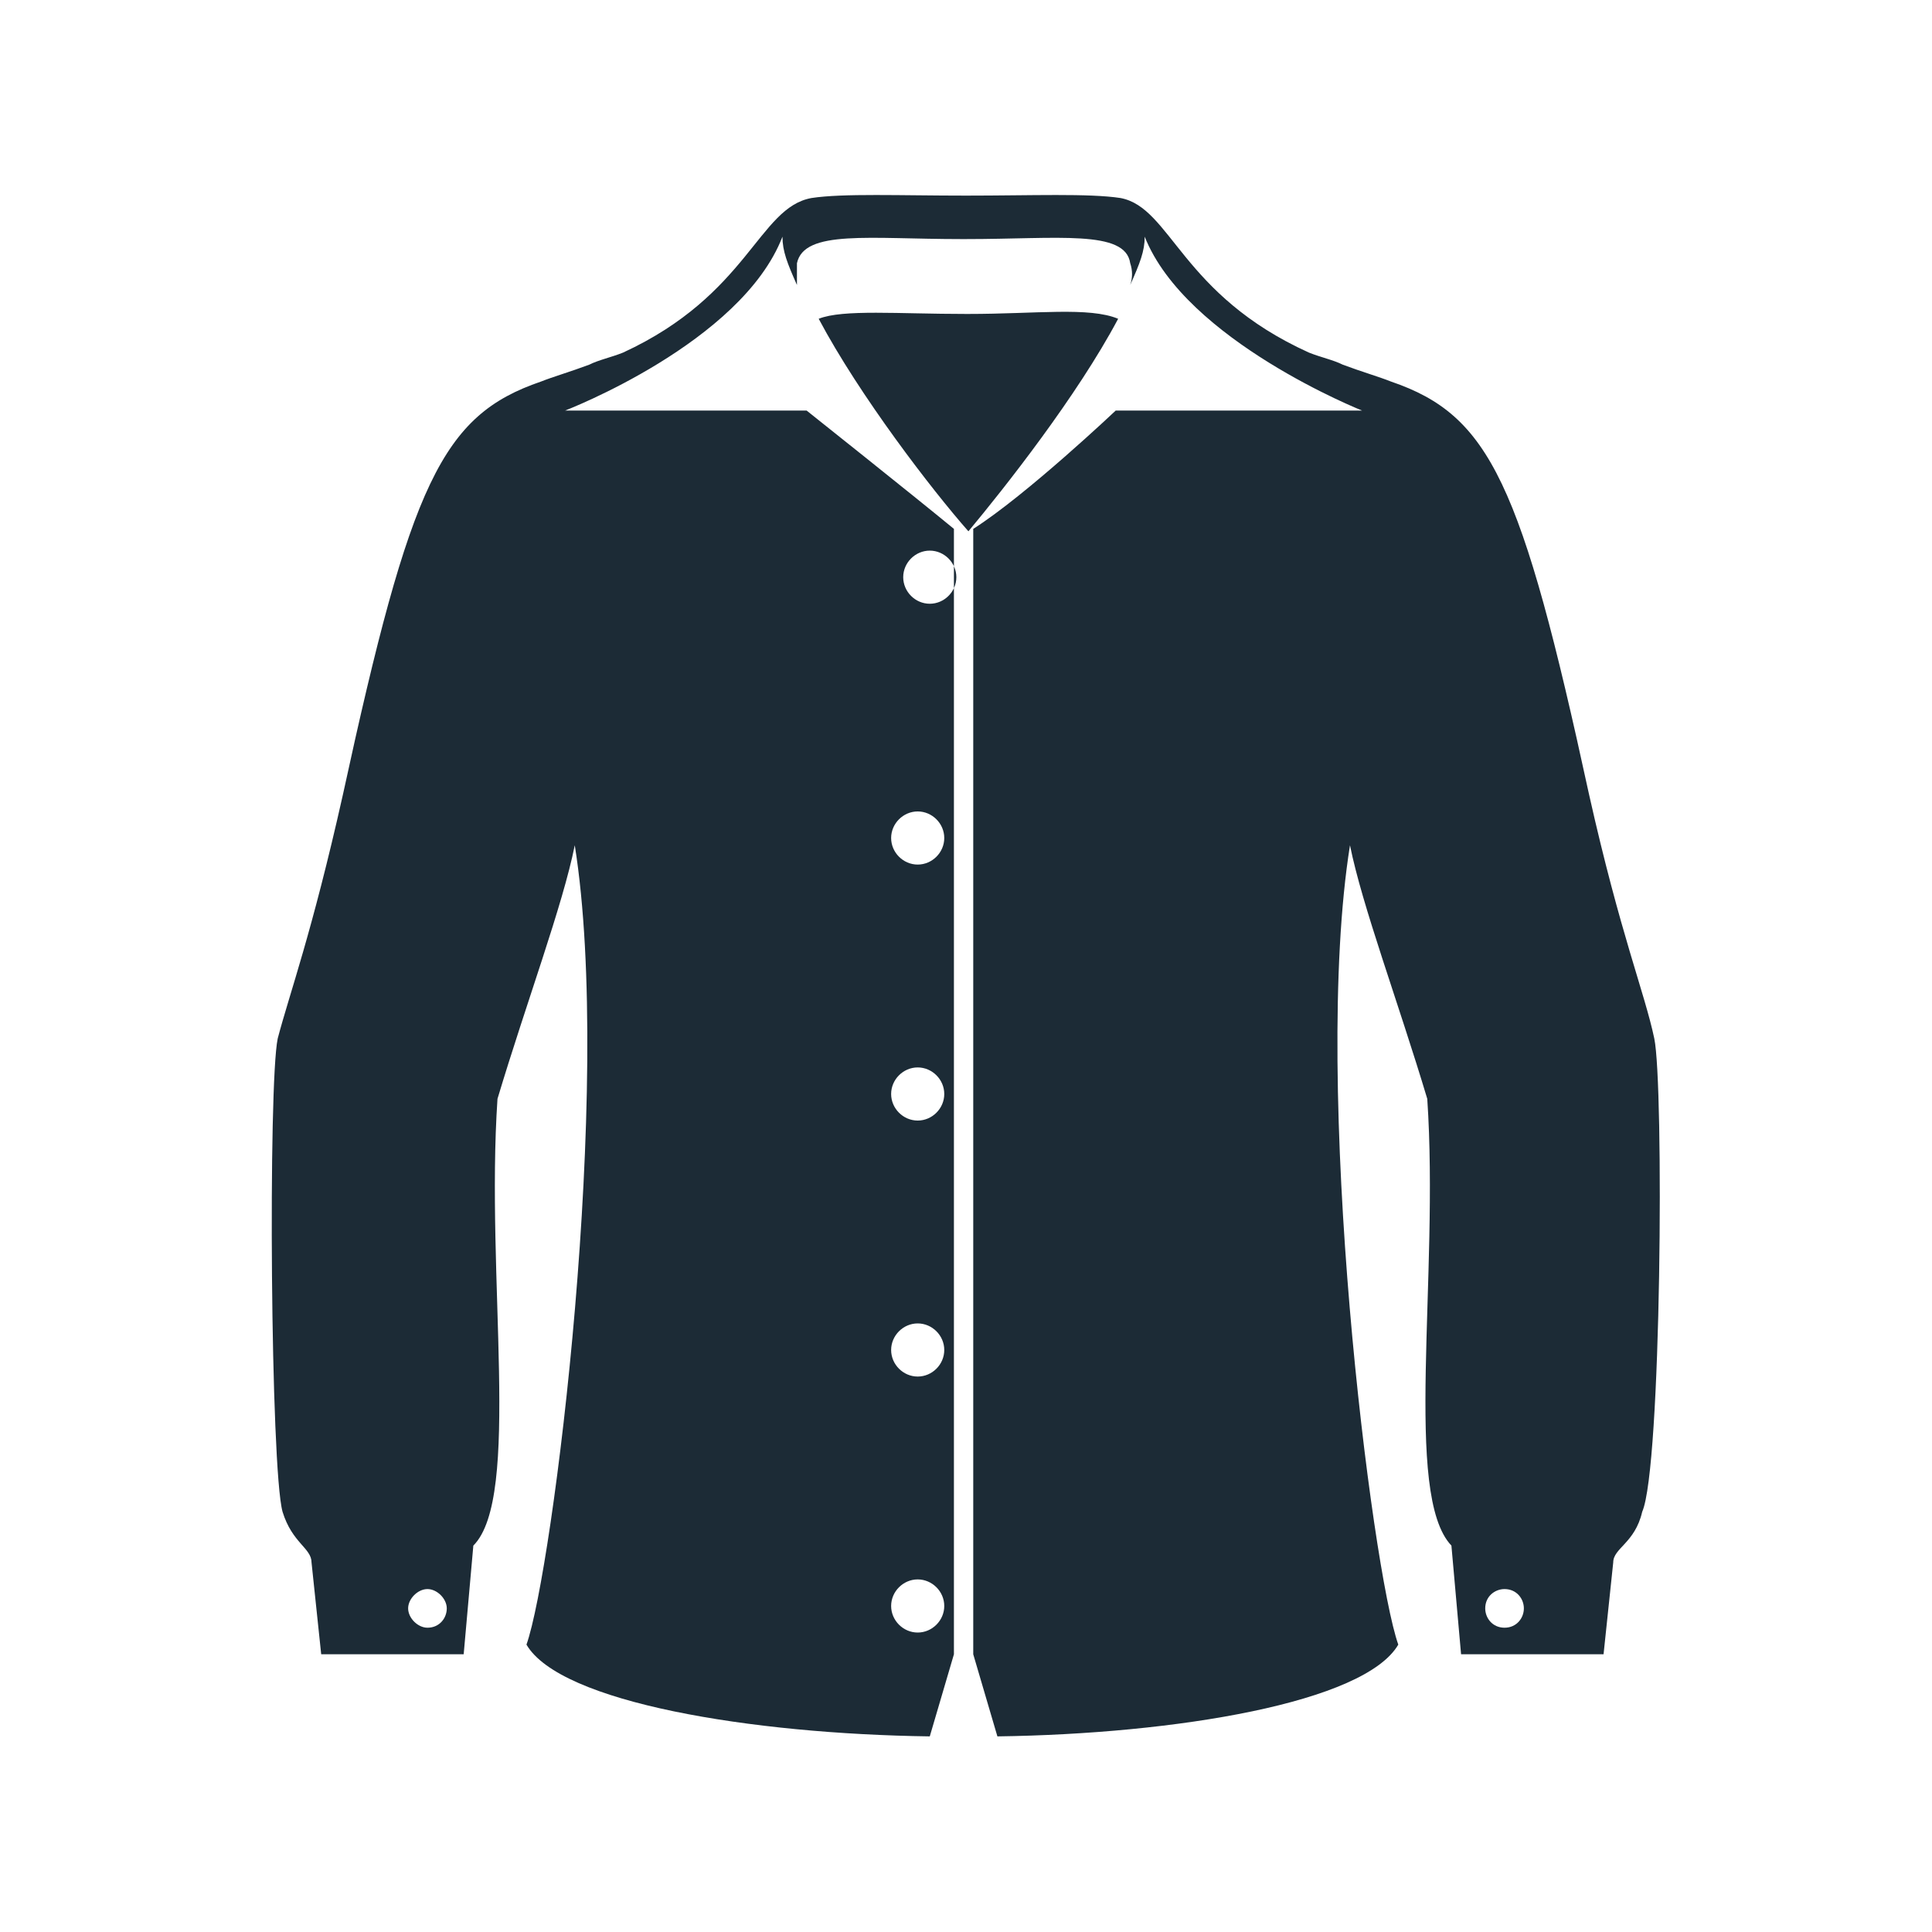
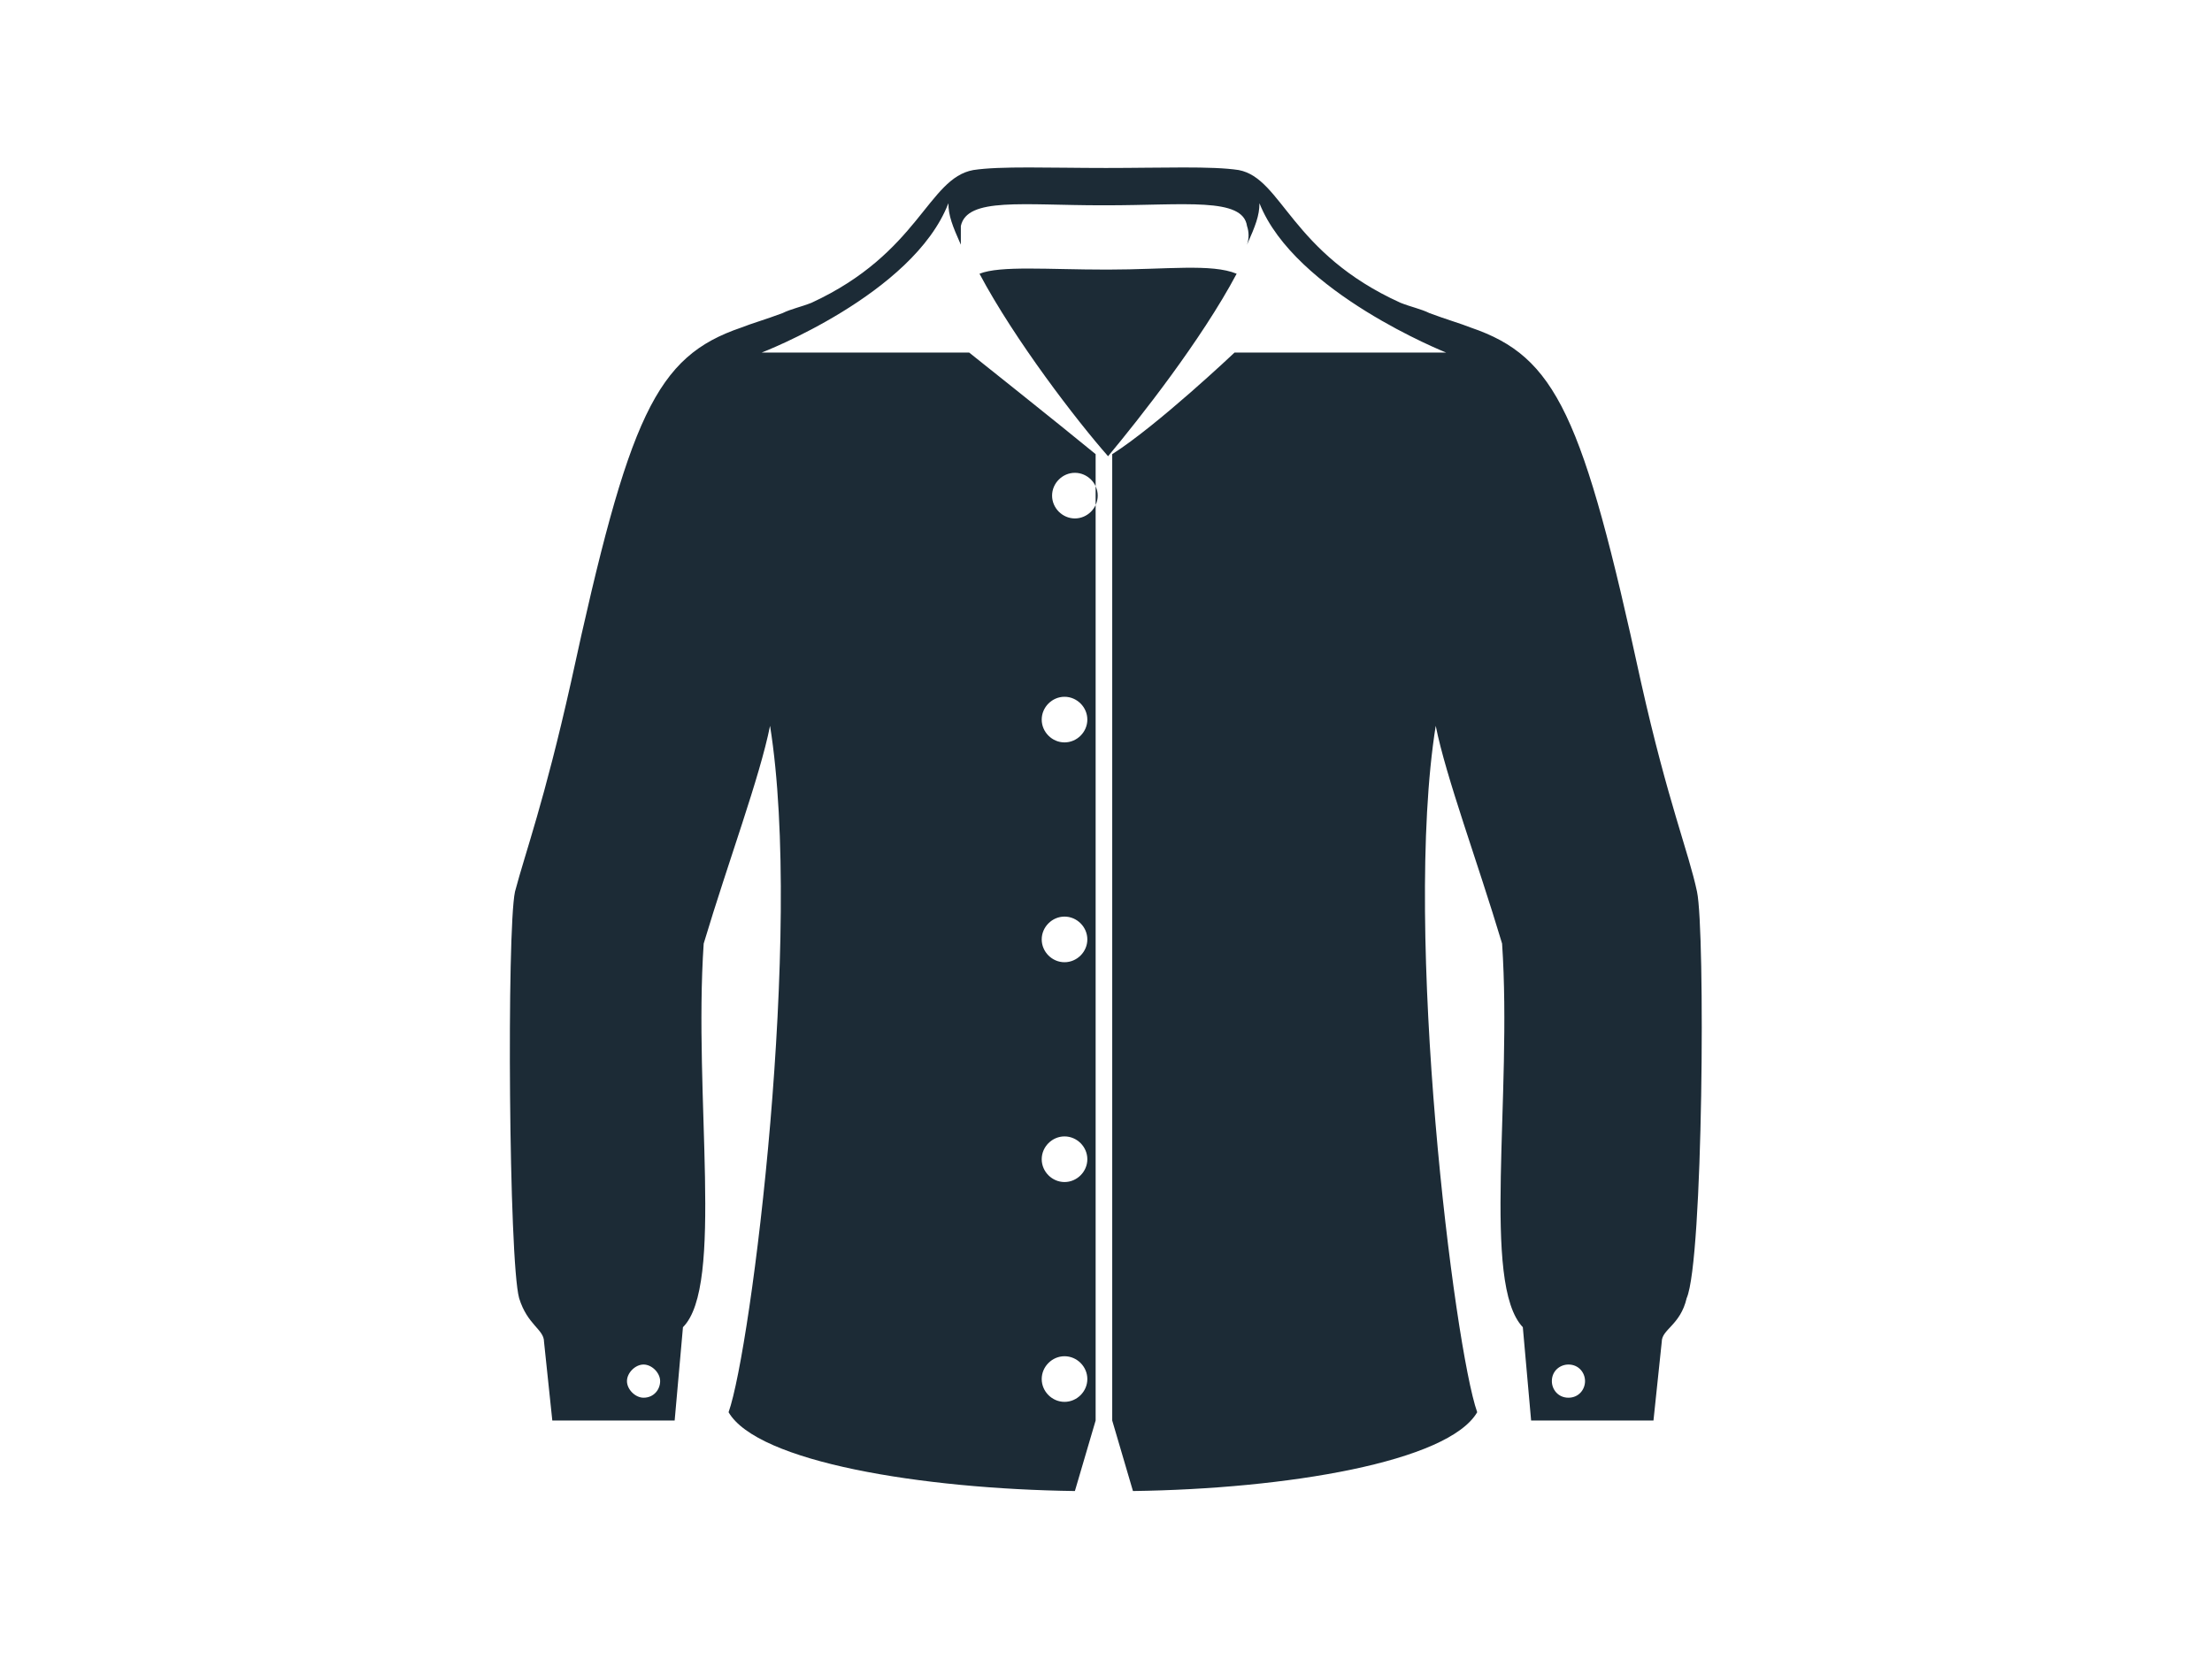
- <svg xmlns="http://www.w3.org/2000/svg" height="80px" id="Layer_1" style="enable-background:new 0 0 80 80;" version="1.1" viewBox="0 0 80 80" width="80px" xml:space="preserve">
+ <svg xmlns="http://www.w3.org/2000/svg" height="60px" id="Layer_1" style="enable-background:new 0 0 80 80;" version="1.1" viewBox="0 0 80 80" width="80px" xml:space="preserve">
  <style type="text/css">
	.st0{fill:#1C2B36;}
</style>
  <path class="st0" d="M40.1,13C40,13,40,13,40.1,13c-0.1,0-0.1,0-0.1,0c-2.8,0-5.1-0.2-6.1,0.2c1.7,3.2,4.7,7.1,6.2,8.8  c1.5-1.8,4.5-5.6,6.2-8.8C45.1,12.7,42.9,13,40.1,13z M68.5,43c-0.4-1.9-1.4-4.3-2.7-10.1C63,20,61.7,17.2,57.6,15.8  c-0.5-0.2-1.2-0.4-2-0.7l0,0c0,0,0,0,0,0c-0.4-0.2-0.9-0.3-1.4-0.5c-5.3-2.4-5.7-6-7.8-6.4C45.1,8,42.7,8.1,40,8.1  c-2.7,0-5.1-0.1-6.4,0.1c-2.2,0.4-2.6,4-7.8,6.4c-0.5,0.2-1,0.3-1.4,0.5c0,0,0,0,0,0c0,0,0,0,0,0c-0.8,0.3-1.5,0.5-2,0.7  c-4.1,1.4-5.4,4.2-8.2,17.1c-1.3,5.8-2.2,8.2-2.7,10.1c-0.4,1.9-0.3,17.8,0.2,19.6c0.4,1.3,1.2,1.5,1.2,2.1l0.4,3.8h5.9l0.4-4.5  c2-2,0.5-11.1,1-18.5c1.2-4,2.7-8,3.2-10.5c1.6,10-0.9,30-2,33.1c1.4,2.4,9.3,3.7,16.7,3.8l1-3.4V21.9c-1.7-1.4-6.1-4.9-6.1-4.9  l-10,0c0,0,7.3-2.8,9-7.2c0,0.6,0.2,1.1,0.6,2c0-0.3,0-0.7,0-0.9c0.3-1.4,3-1,6.8-1c0,0,0,0,0.1,0c0,0,0,0,0.1,0  c3.8,0,6.6-0.4,6.8,1c0.1,0.3,0.1,0.6,0,0.9c0.4-0.9,0.6-1.4,0.6-2c1.7,4.3,9,7.2,9,7.2l-10.2,0c0,0-3.7,3.5-5.9,4.9v46.6l1,3.4  c7.4-0.1,15.2-1.4,16.6-3.8c-1.1-3.1-3.6-23.1-2-33.1c0.5,2.5,2,6.5,3.2,10.5c0.5,7.4-1,16.4,1,18.5l0.4,4.5h5.9l0.4-3.8  c0-0.6,0.9-0.8,1.2-2.1C68.8,60.8,68.9,44.9,68.5,43z M17.7,67.4c-0.4,0-0.8-0.4-0.8-0.8c0-0.4,0.4-0.8,0.8-0.8  c0.4,0,0.8,0.4,0.8,0.8C18.5,67,18.2,67.4,17.7,67.4z M38.5,22.8c0.6,0,1.1,0.5,1.1,1.1c0,0.6-0.5,1.1-1.1,1.1  c-0.6,0-1.1-0.5-1.1-1.1C37.4,23.3,37.9,22.8,38.5,22.8z M38,54.8c0.6,0,1.1,0.5,1.1,1.1c0,0.6-0.5,1.1-1.1,1.1  c-0.6,0-1.1-0.5-1.1-1.1C36.9,55.3,37.4,54.8,38,54.8z M38,44.2c0.6,0,1.1,0.5,1.1,1.1c0,0.6-0.5,1.1-1.1,1.1  c-0.6,0-1.1-0.5-1.1-1.1C36.9,44.7,37.4,44.2,38,44.2z M38,33.6c0.6,0,1.1,0.5,1.1,1.1c0,0.6-0.5,1.1-1.1,1.1  c-0.6,0-1.1-0.5-1.1-1.1C36.9,34.1,37.4,33.6,38,33.6z M38,65.4c0.6,0,1.1,0.5,1.1,1.1c0,0.6-0.5,1.1-1.1,1.1  c-0.6,0-1.1-0.5-1.1-1.1C36.9,65.9,37.4,65.4,38,65.4z M62.3,67.4c-0.5,0-0.8-0.4-0.8-0.8c0-0.5,0.4-0.8,0.8-0.8  c0.5,0,0.8,0.4,0.8,0.8C63.1,67,62.8,67.4,62.3,67.4z" />
</svg>
